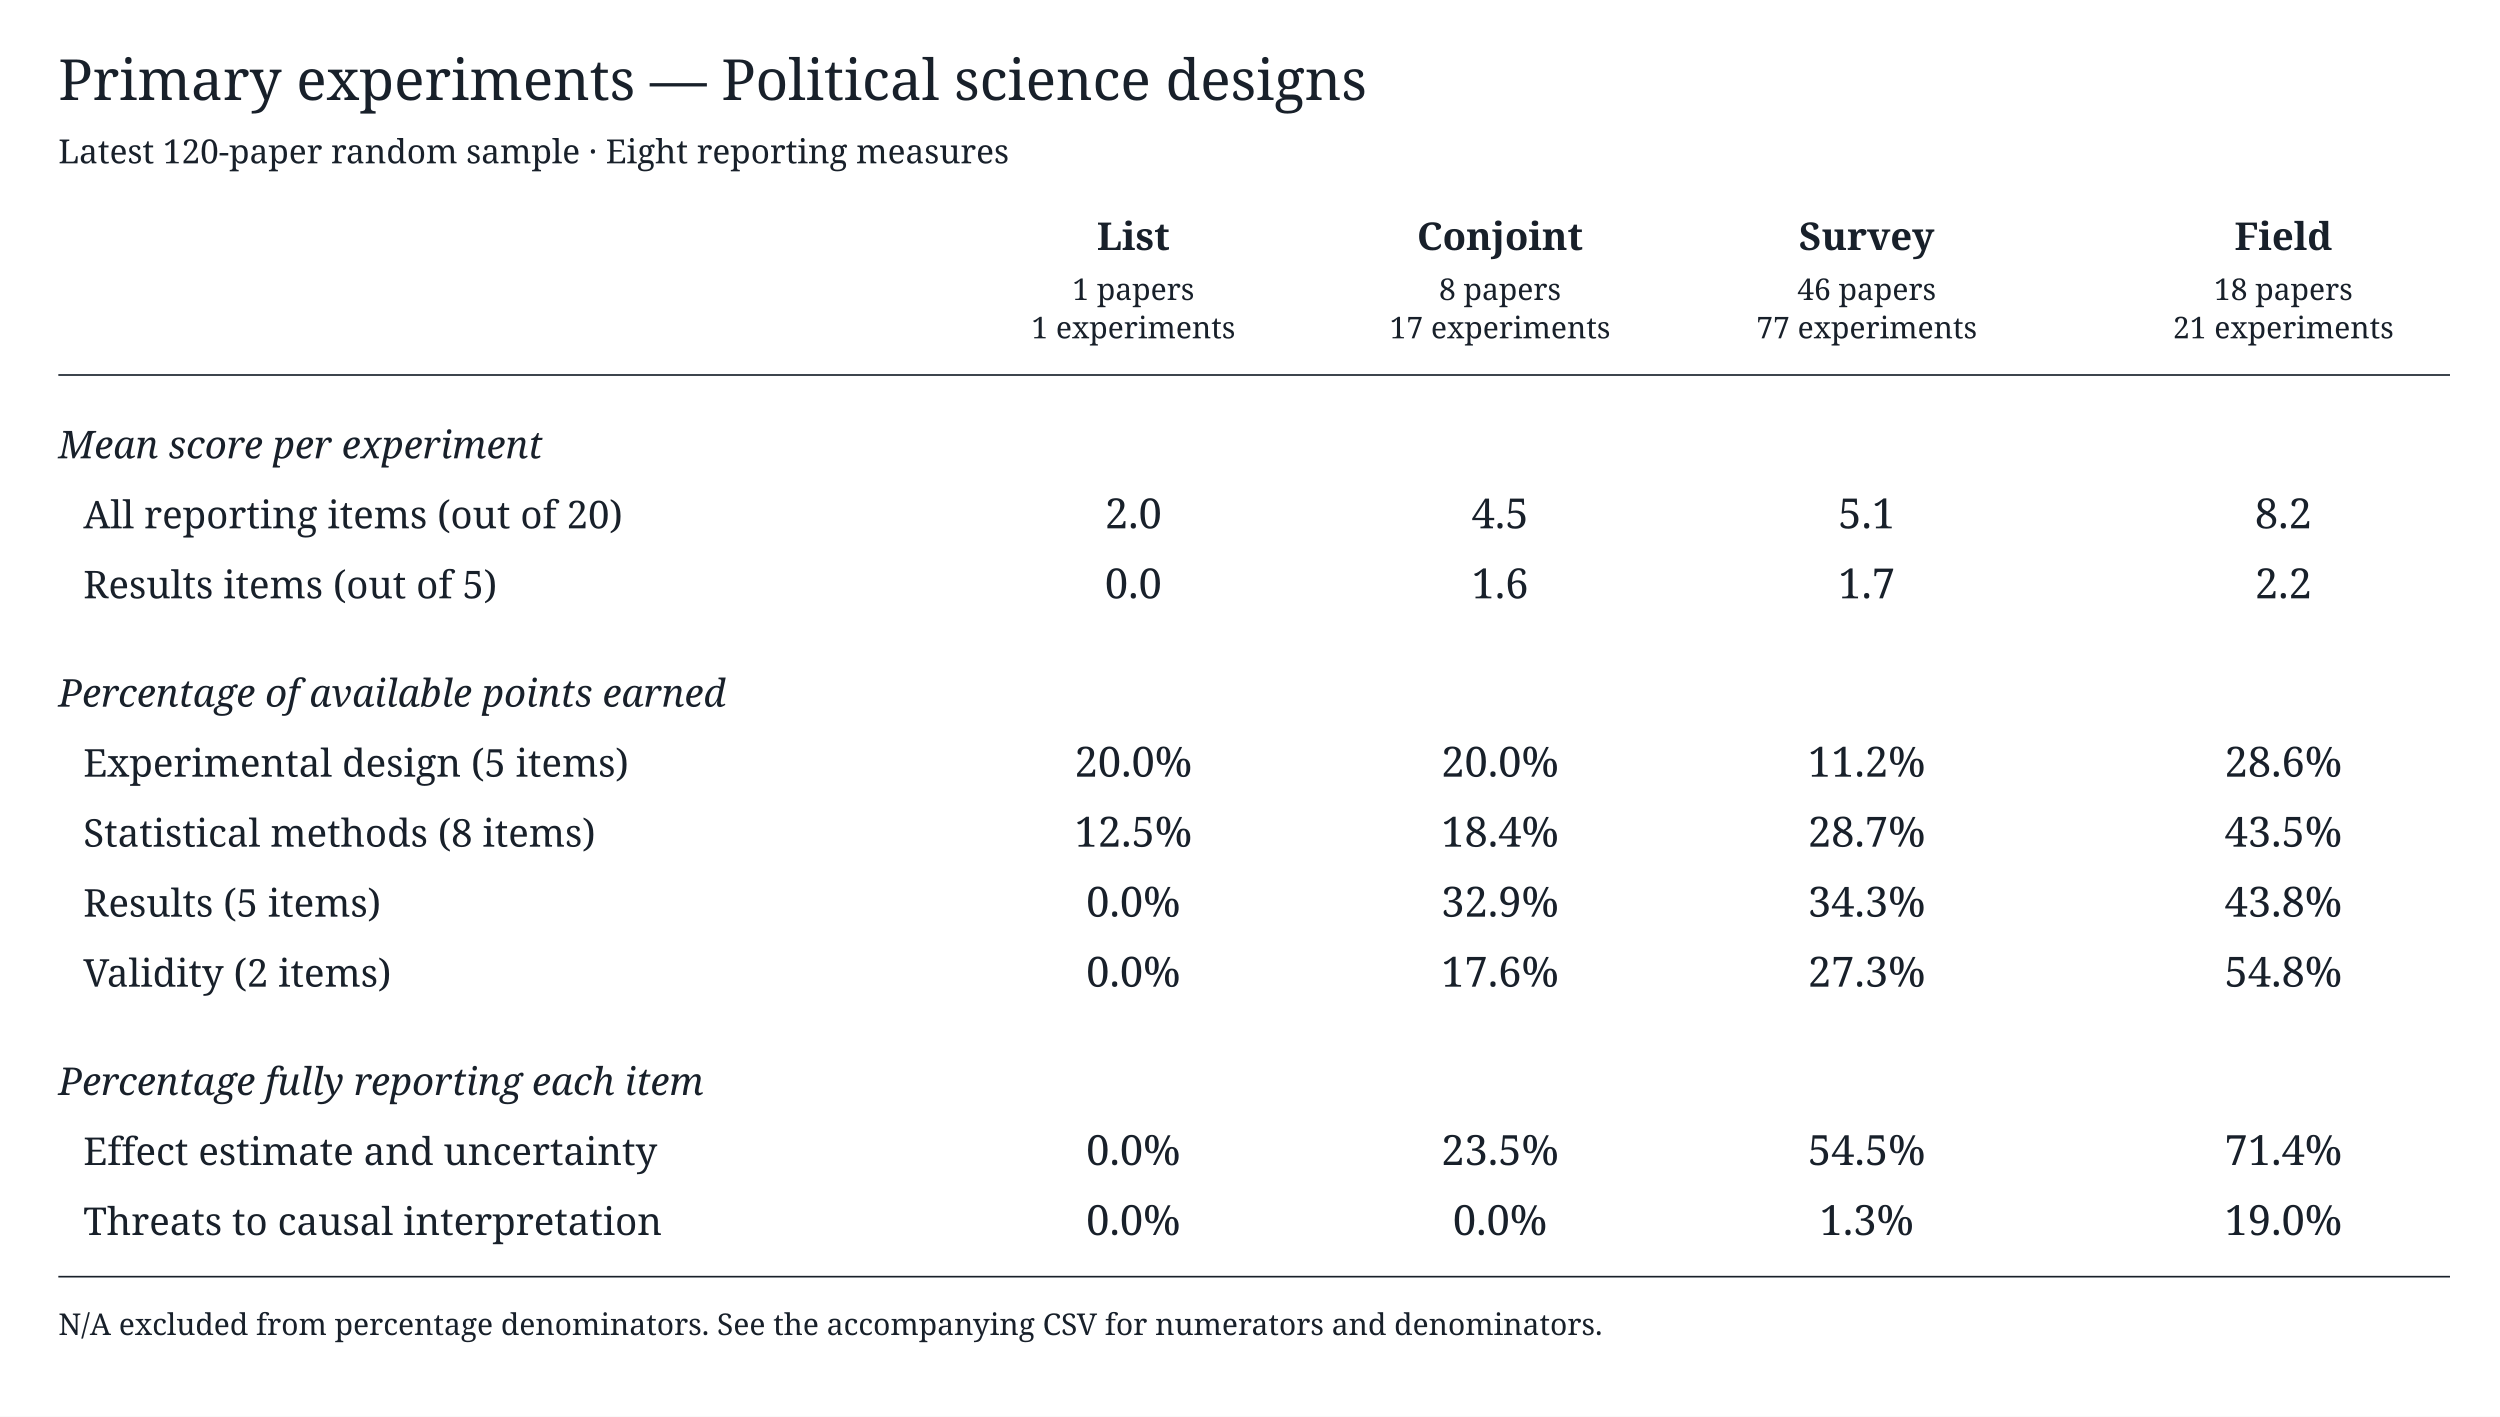
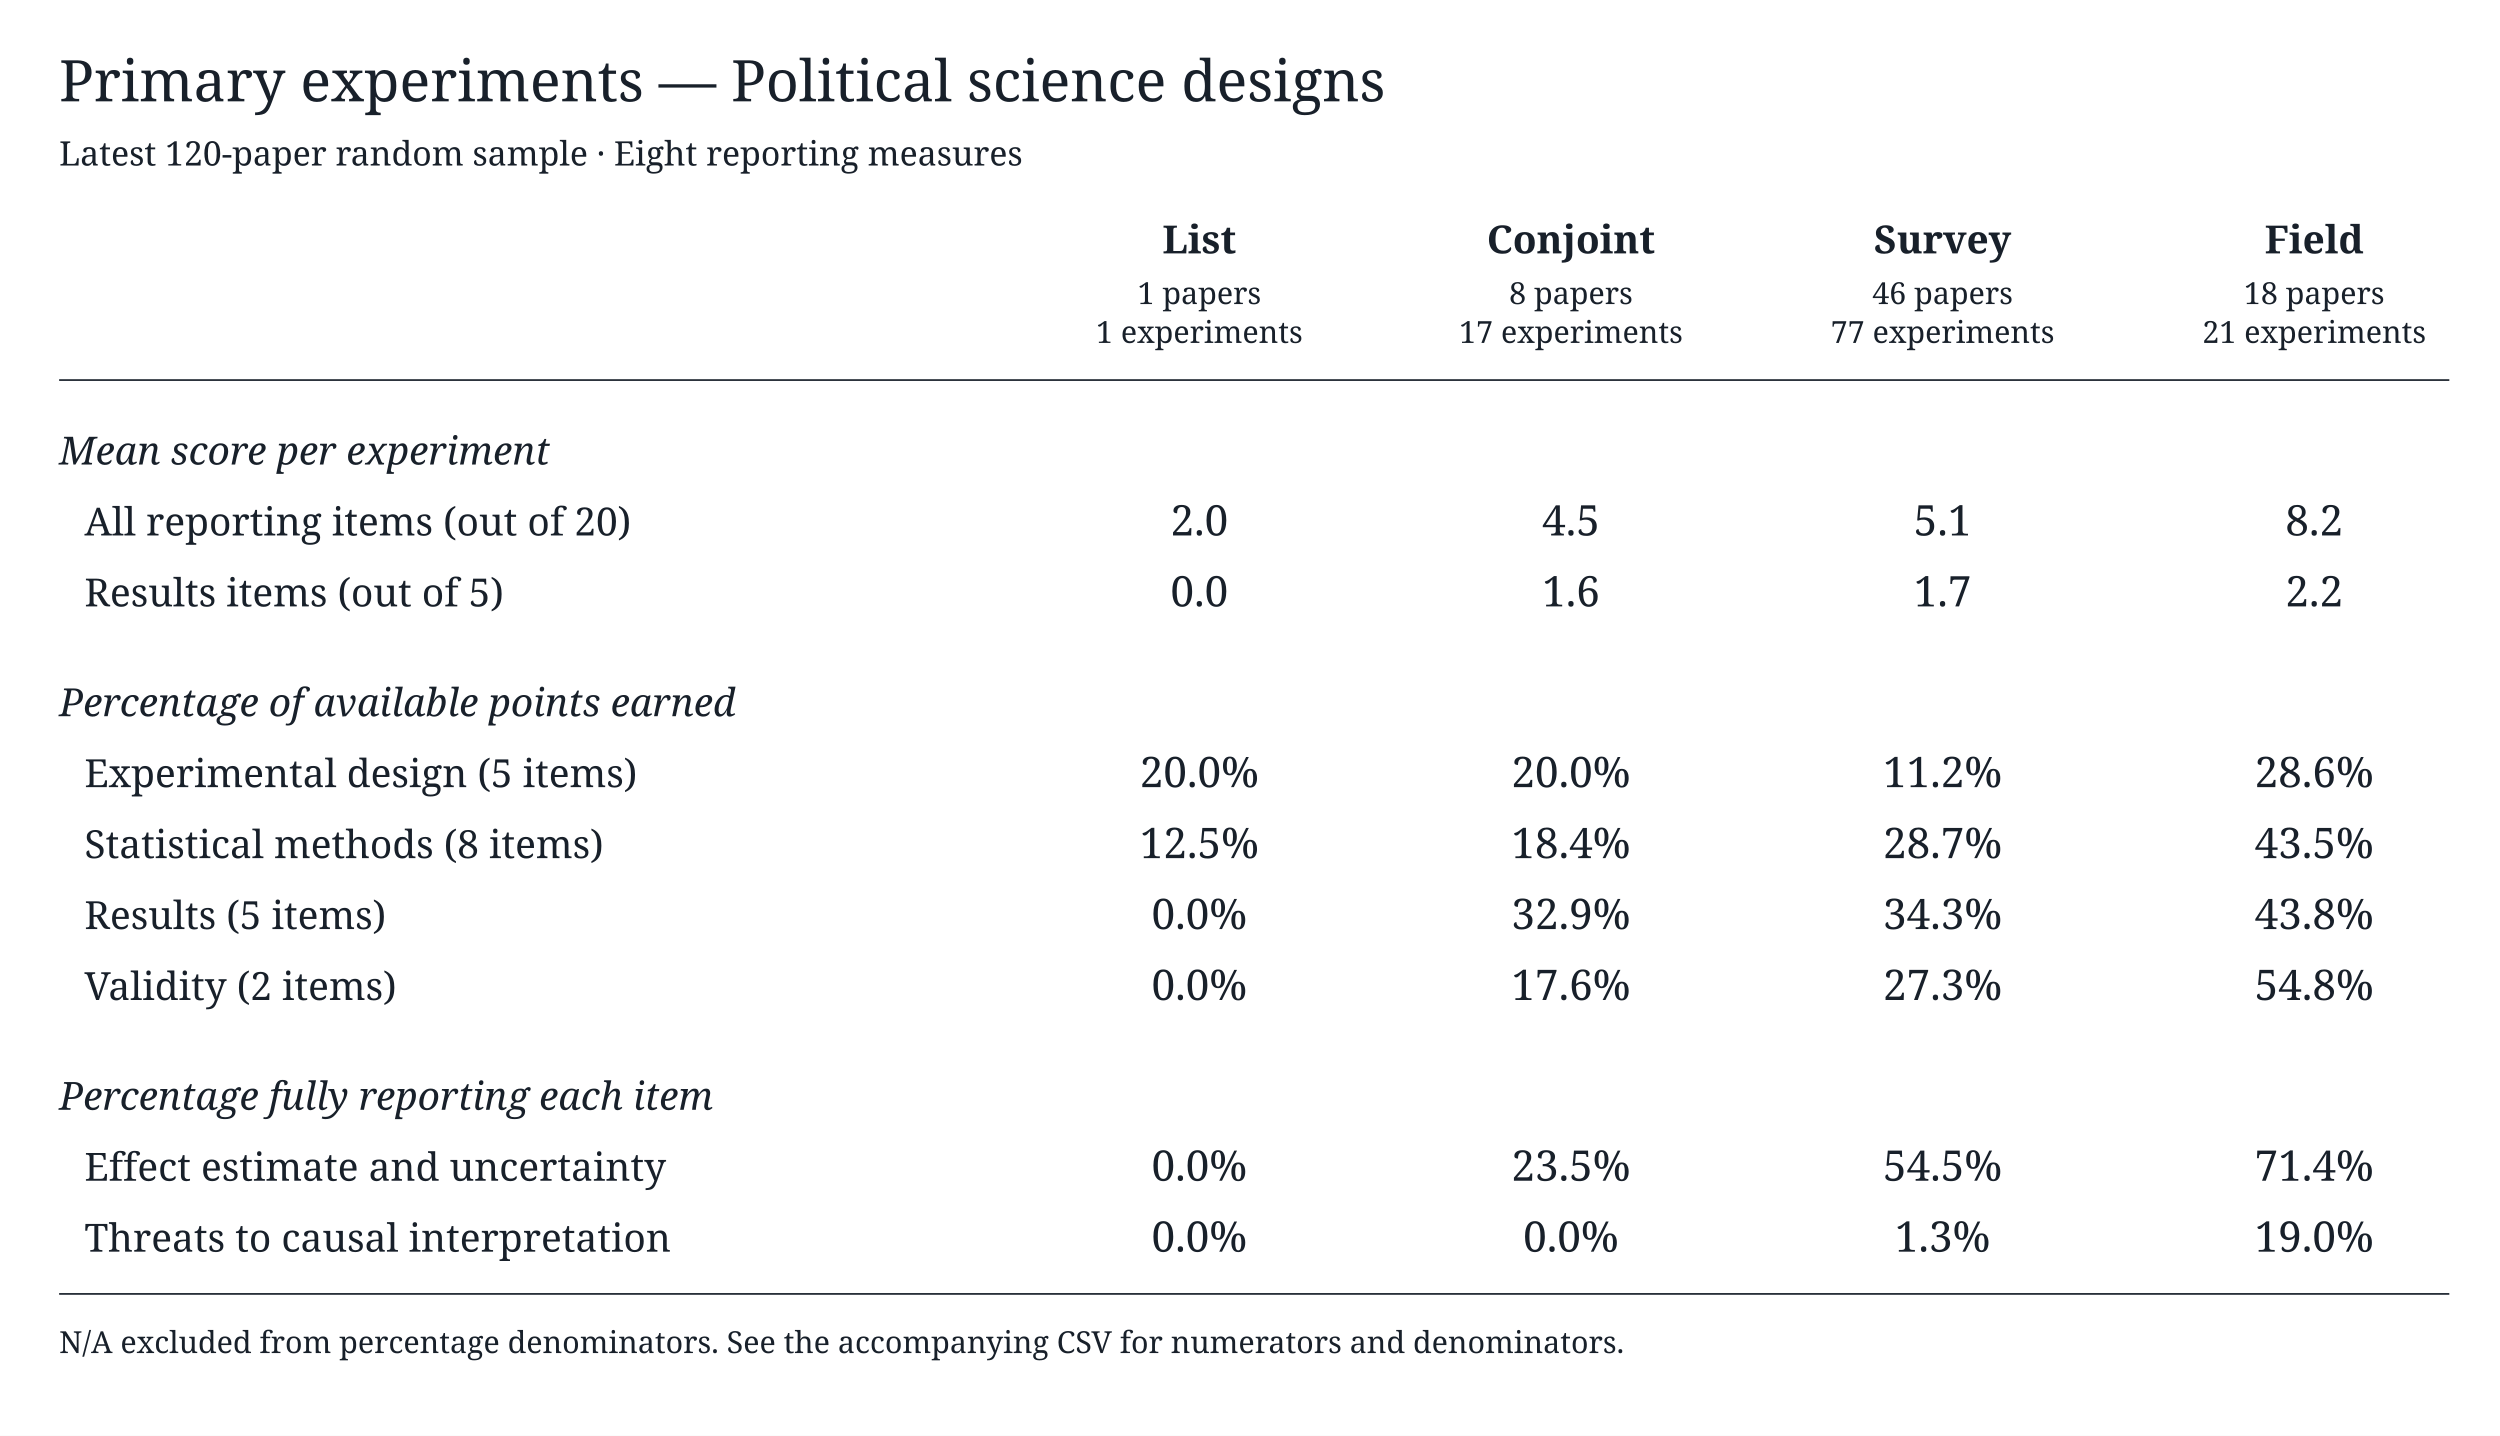
- <svg xmlns="http://www.w3.org/2000/svg" width="1500" height="850" viewBox="0 0 1500 850">
+ <svg xmlns="http://www.w3.org/2000/svg" width="1480" height="850" viewBox="0 0 1480 850">
  <rect width="100%" height="100%" fill="white" />
  <g font-family="Georgia,serif" fill="#18202a">
    <text x="35" y="60" font-size="34">Primary experiments — Political science designs</text>
    <text x="35" y="98" font-size="20">Latest 120-paper random sample · Eight reporting measures</text>
-     <text x="680" y="150" text-anchor="middle" font-size="23" font-weight="bold">List</text>
-     <text x="680" y="180" text-anchor="middle" font-size="18">1 papers</text>
-     <text x="680" y="203" text-anchor="middle" font-size="18">1 experiments</text>
-     <text x="900" y="150" text-anchor="middle" font-size="23" font-weight="bold">Conjoint</text>
-     <text x="900" y="180" text-anchor="middle" font-size="18">8 papers</text>
-     <text x="900" y="203" text-anchor="middle" font-size="18">17 experiments</text>
-     <text x="1120" y="150" text-anchor="middle" font-size="23" font-weight="bold">Survey</text>
-     <text x="1120" y="180" text-anchor="middle" font-size="18">46 papers</text>
-     <text x="1120" y="203" text-anchor="middle" font-size="18">77 experiments</text>
+     <text x="710" y="150" text-anchor="middle" font-size="23" font-weight="bold">List</text>
+     <text x="710" y="180" text-anchor="middle" font-size="18">1 papers</text>
+     <text x="710" y="203" text-anchor="middle" font-size="18">1 experiments</text>
+     <text x="930" y="150" text-anchor="middle" font-size="23" font-weight="bold">Conjoint</text>
+     <text x="930" y="180" text-anchor="middle" font-size="18">8 papers</text>
+     <text x="930" y="203" text-anchor="middle" font-size="18">17 experiments</text>
+     <text x="1150" y="150" text-anchor="middle" font-size="23" font-weight="bold">Survey</text>
+     <text x="1150" y="180" text-anchor="middle" font-size="18">46 papers</text>
+     <text x="1150" y="203" text-anchor="middle" font-size="18">77 experiments</text>
    <text x="1370" y="150" text-anchor="middle" font-size="23" font-weight="bold">Field</text>
    <text x="1370" y="180" text-anchor="middle" font-size="18">18 papers</text>
    <text x="1370" y="203" text-anchor="middle" font-size="18">21 experiments</text>
-     <path d="M35 225 H1470" stroke="#18202a" />
+     <path d="M35 225 H1450" stroke="#18202a" />
    <text x="35" y="275" font-size="23" font-style="italic">Mean score per experiment</text>
    <text x="50" y="317" font-size="23">All reporting items (out of 20)</text>
-     <text x="680" y="317" text-anchor="middle" font-size="25">2.0</text>
-     <text x="900" y="317" text-anchor="middle" font-size="25">4.5</text>
-     <text x="1120" y="317" text-anchor="middle" font-size="25">5.1</text>
+     <text x="710" y="317" text-anchor="middle" font-size="25">2.0</text>
+     <text x="930" y="317" text-anchor="middle" font-size="25">4.5</text>
+     <text x="1150" y="317" text-anchor="middle" font-size="25">5.1</text>
    <text x="1370" y="317" text-anchor="middle" font-size="25">8.2</text>
    <text x="50" y="359" font-size="23">Results items (out of 5)</text>
-     <text x="680" y="359" text-anchor="middle" font-size="25">0.0</text>
-     <text x="900" y="359" text-anchor="middle" font-size="25">1.6</text>
-     <text x="1120" y="359" text-anchor="middle" font-size="25">1.7</text>
+     <text x="710" y="359" text-anchor="middle" font-size="25">0.0</text>
+     <text x="930" y="359" text-anchor="middle" font-size="25">1.6</text>
+     <text x="1150" y="359" text-anchor="middle" font-size="25">1.7</text>
    <text x="1370" y="359" text-anchor="middle" font-size="25">2.2</text>
    <text x="35" y="424" font-size="23" font-style="italic">Percentage of available points earned</text>
    <text x="50" y="466" font-size="23">Experimental design (5 items)</text>
-     <text x="680" y="466" text-anchor="middle" font-size="25">20.0%</text>
-     <text x="900" y="466" text-anchor="middle" font-size="25">20.0%</text>
-     <text x="1120" y="466" text-anchor="middle" font-size="25">11.2%</text>
+     <text x="710" y="466" text-anchor="middle" font-size="25">20.0%</text>
+     <text x="930" y="466" text-anchor="middle" font-size="25">20.0%</text>
+     <text x="1150" y="466" text-anchor="middle" font-size="25">11.2%</text>
    <text x="1370" y="466" text-anchor="middle" font-size="25">28.6%</text>
    <text x="50" y="508" font-size="23">Statistical methods (8 items)</text>
-     <text x="680" y="508" text-anchor="middle" font-size="25">12.5%</text>
-     <text x="900" y="508" text-anchor="middle" font-size="25">18.4%</text>
-     <text x="1120" y="508" text-anchor="middle" font-size="25">28.7%</text>
+     <text x="710" y="508" text-anchor="middle" font-size="25">12.5%</text>
+     <text x="930" y="508" text-anchor="middle" font-size="25">18.4%</text>
+     <text x="1150" y="508" text-anchor="middle" font-size="25">28.7%</text>
    <text x="1370" y="508" text-anchor="middle" font-size="25">43.5%</text>
    <text x="50" y="550" font-size="23">Results (5 items)</text>
-     <text x="680" y="550" text-anchor="middle" font-size="25">0.0%</text>
-     <text x="900" y="550" text-anchor="middle" font-size="25">32.9%</text>
-     <text x="1120" y="550" text-anchor="middle" font-size="25">34.3%</text>
+     <text x="710" y="550" text-anchor="middle" font-size="25">0.0%</text>
+     <text x="930" y="550" text-anchor="middle" font-size="25">32.9%</text>
+     <text x="1150" y="550" text-anchor="middle" font-size="25">34.3%</text>
    <text x="1370" y="550" text-anchor="middle" font-size="25">43.8%</text>
    <text x="50" y="592" font-size="23">Validity (2 items)</text>
-     <text x="680" y="592" text-anchor="middle" font-size="25">0.0%</text>
-     <text x="900" y="592" text-anchor="middle" font-size="25">17.6%</text>
-     <text x="1120" y="592" text-anchor="middle" font-size="25">27.3%</text>
+     <text x="710" y="592" text-anchor="middle" font-size="25">0.0%</text>
+     <text x="930" y="592" text-anchor="middle" font-size="25">17.6%</text>
+     <text x="1150" y="592" text-anchor="middle" font-size="25">27.3%</text>
    <text x="1370" y="592" text-anchor="middle" font-size="25">54.8%</text>
    <text x="35" y="657" font-size="23" font-style="italic">Percentage fully reporting each item</text>
    <text x="50" y="699" font-size="23">Effect estimate and uncertainty</text>
-     <text x="680" y="699" text-anchor="middle" font-size="25">0.0%</text>
-     <text x="900" y="699" text-anchor="middle" font-size="25">23.5%</text>
-     <text x="1120" y="699" text-anchor="middle" font-size="25">54.5%</text>
+     <text x="710" y="699" text-anchor="middle" font-size="25">0.0%</text>
+     <text x="930" y="699" text-anchor="middle" font-size="25">23.5%</text>
+     <text x="1150" y="699" text-anchor="middle" font-size="25">54.5%</text>
    <text x="1370" y="699" text-anchor="middle" font-size="25">71.4%</text>
    <text x="50" y="741" font-size="23">Threats to causal interpretation</text>
-     <text x="680" y="741" text-anchor="middle" font-size="25">0.0%</text>
-     <text x="900" y="741" text-anchor="middle" font-size="25">0.0%</text>
-     <text x="1120" y="741" text-anchor="middle" font-size="25">1.3%</text>
+     <text x="710" y="741" text-anchor="middle" font-size="25">0.0%</text>
+     <text x="930" y="741" text-anchor="middle" font-size="25">0.0%</text>
+     <text x="1150" y="741" text-anchor="middle" font-size="25">1.3%</text>
    <text x="1370" y="741" text-anchor="middle" font-size="25">19.0%</text>
-     <path d="M35 766 H1470" stroke="#18202a" />
+     <path d="M35 766 H1450" stroke="#18202a" />
    <text x="35" y="801" font-size="18">N/A excluded from percentage denominators. See the accompanying CSV for numerators and denominators.</text>
  </g>
</svg>
